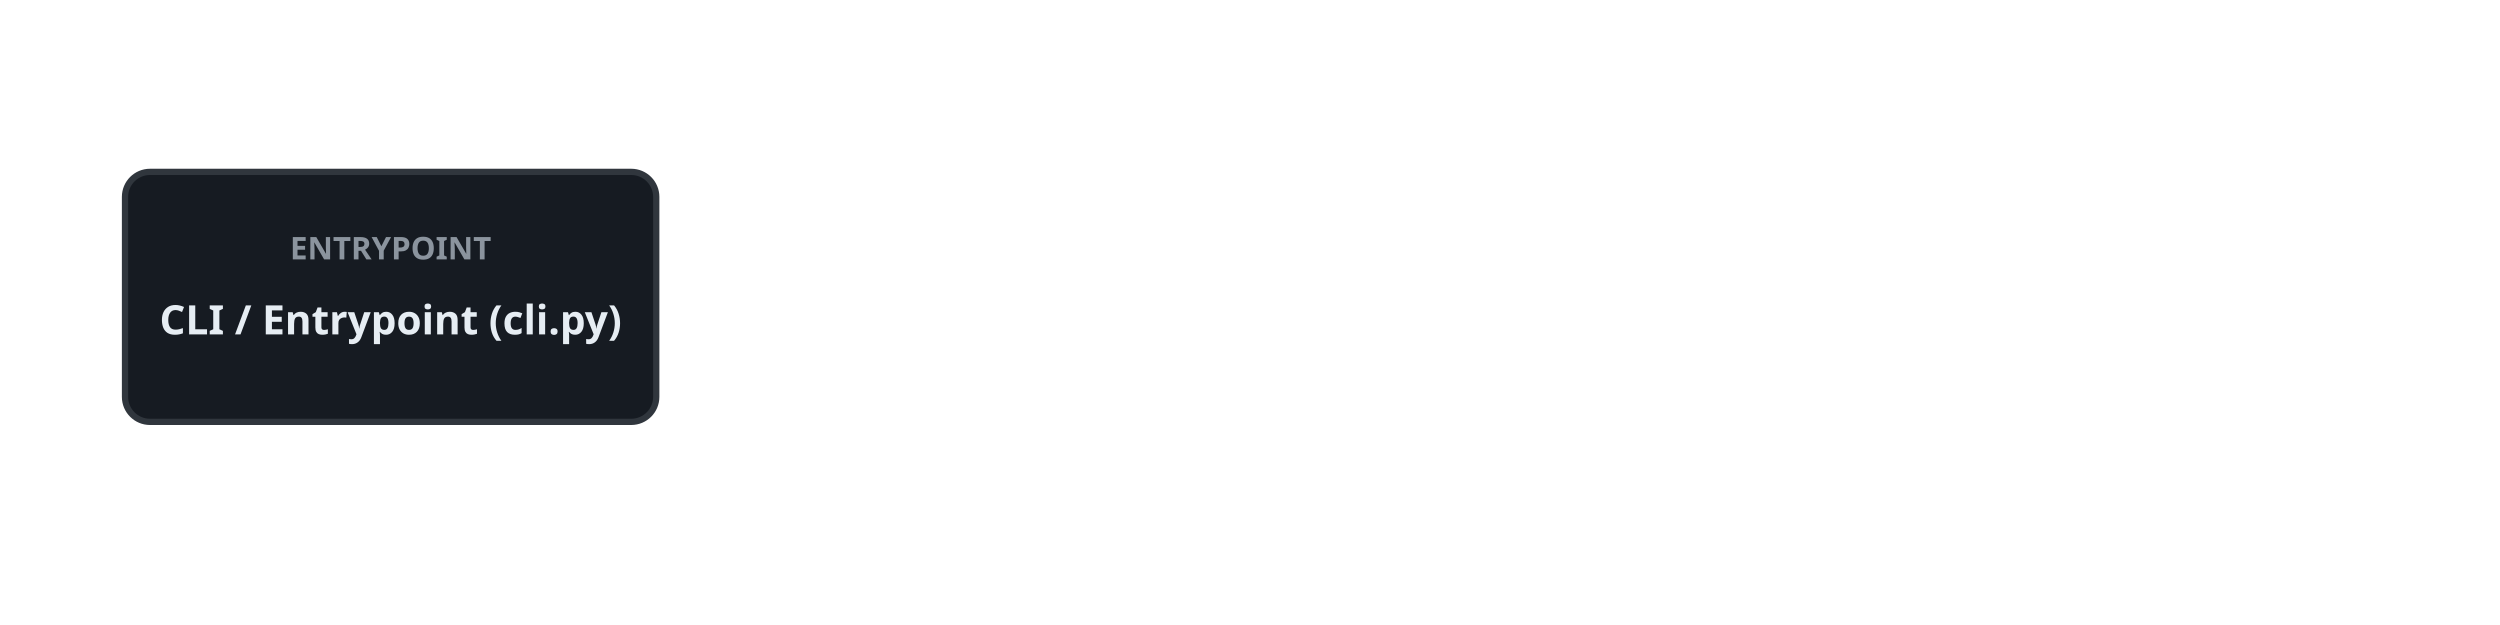
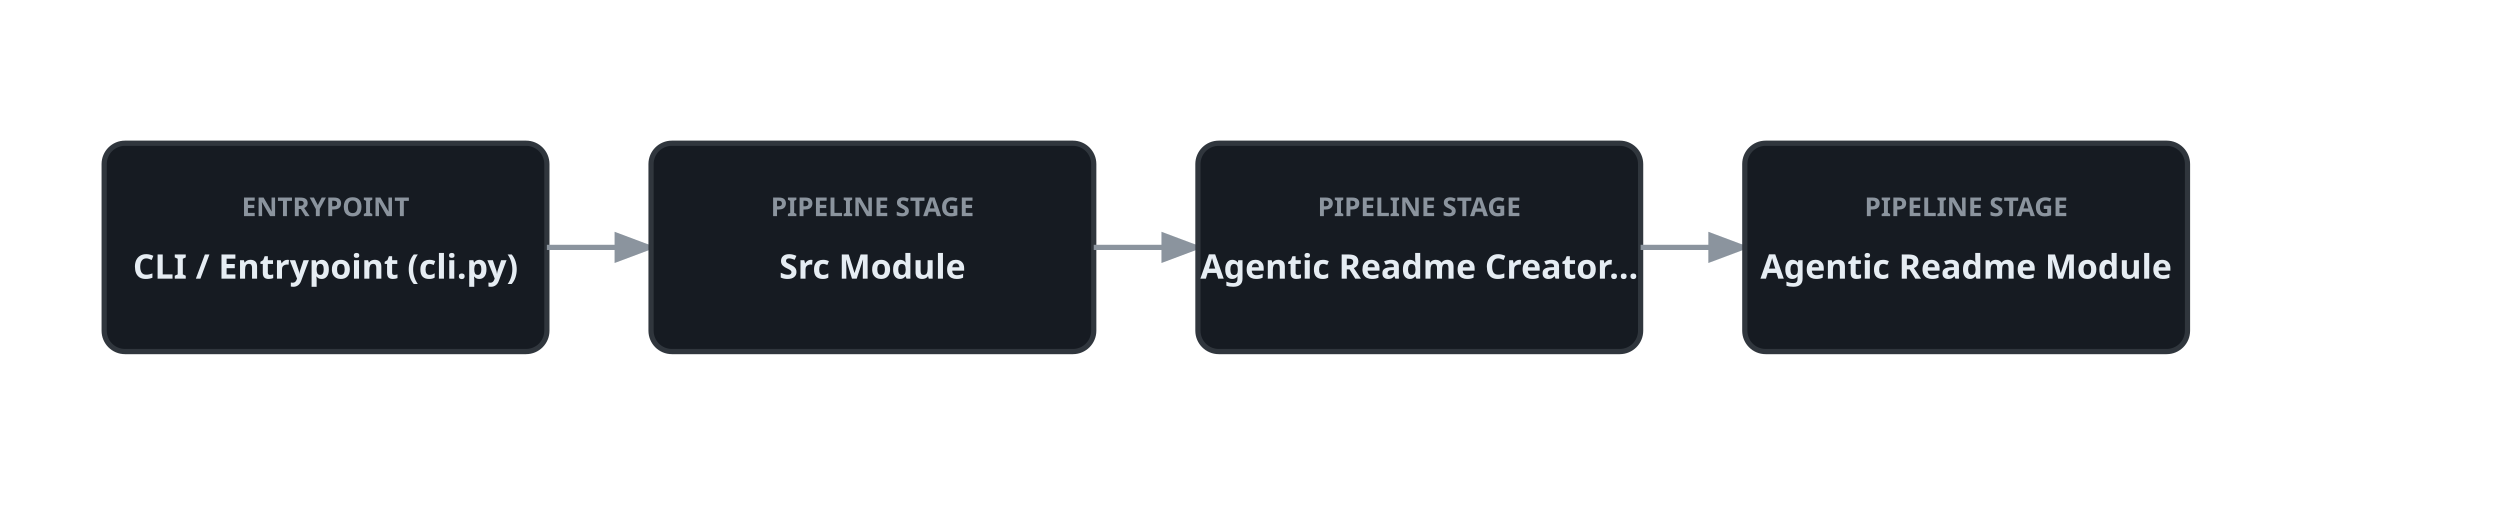
- <svg xmlns="http://www.w3.org/2000/svg" viewBox="0 0 800 200" width="100%" height="200" style="background-color: #0d1117;">
+ <svg xmlns="http://www.w3.org/2000/svg" viewBox="0 0 960 200" width="100%" height="200" style="background-color: #0d1117;">
  <defs>
    <marker id="arrowhead" markerWidth="8" markerHeight="6" refX="7" refY="3" orient="auto">
      <polygon points="0 0, 8 3, 0 6" fill="#8b949e" />
    </marker>
  </defs>
  <rect x="40" y="55" width="170" height="80" rx="8" fill="#161b22" stroke="#30363d" stroke-width="2" />
  <text x="125.0" y="83" font-size="10" font-family="system-ui, sans-serif" font-weight="600" fill="#8b949e" text-anchor="middle">ENTRYPOINT</text>
  <text x="125.0" y="107" font-size="13" font-family="system-ui, sans-serif" font-weight="bold" fill="#e6edf3" text-anchor="middle">CLI / Entrypoint (cli.py)</text>
+   <line x1="210" y1="95.0" x2="250" y2="95.0" stroke="#8b949e" stroke-width="2" marker-end="url(#arrowhead)" />
+   <rect x="250" y="55" width="170" height="80" rx="8" fill="#161b22" stroke="#30363d" stroke-width="2" />
+   <text x="335.0" y="83" font-size="10" font-family="system-ui, sans-serif" font-weight="600" fill="#8b949e" text-anchor="middle">PIPELINE STAGE</text>
+   <text x="335.0" y="107" font-size="13" font-family="system-ui, sans-serif" font-weight="bold" fill="#e6edf3" text-anchor="middle">Src Module</text>
+   <line x1="420" y1="95.0" x2="460" y2="95.0" stroke="#8b949e" stroke-width="2" marker-end="url(#arrowhead)" />
+   <rect x="460" y="55" width="170" height="80" rx="8" fill="#161b22" stroke="#30363d" stroke-width="2" />
+   <text x="545.0" y="83" font-size="10" font-family="system-ui, sans-serif" font-weight="600" fill="#8b949e" text-anchor="middle">PIPELINE STAGE</text>
+   <text x="545.0" y="107" font-size="13" font-family="system-ui, sans-serif" font-weight="bold" fill="#e6edf3" text-anchor="middle">Agentic Readme Creator...</text>
+   <line x1="630" y1="95.0" x2="670" y2="95.0" stroke="#8b949e" stroke-width="2" marker-end="url(#arrowhead)" />
+   <rect x="670" y="55" width="170" height="80" rx="8" fill="#161b22" stroke="#30363d" stroke-width="2" />
+   <text x="755.0" y="83" font-size="10" font-family="system-ui, sans-serif" font-weight="600" fill="#8b949e" text-anchor="middle">PIPELINE STAGE</text>
+   <text x="755.0" y="107" font-size="13" font-family="system-ui, sans-serif" font-weight="bold" fill="#e6edf3" text-anchor="middle">Agentic Readme Module</text>
</svg>
